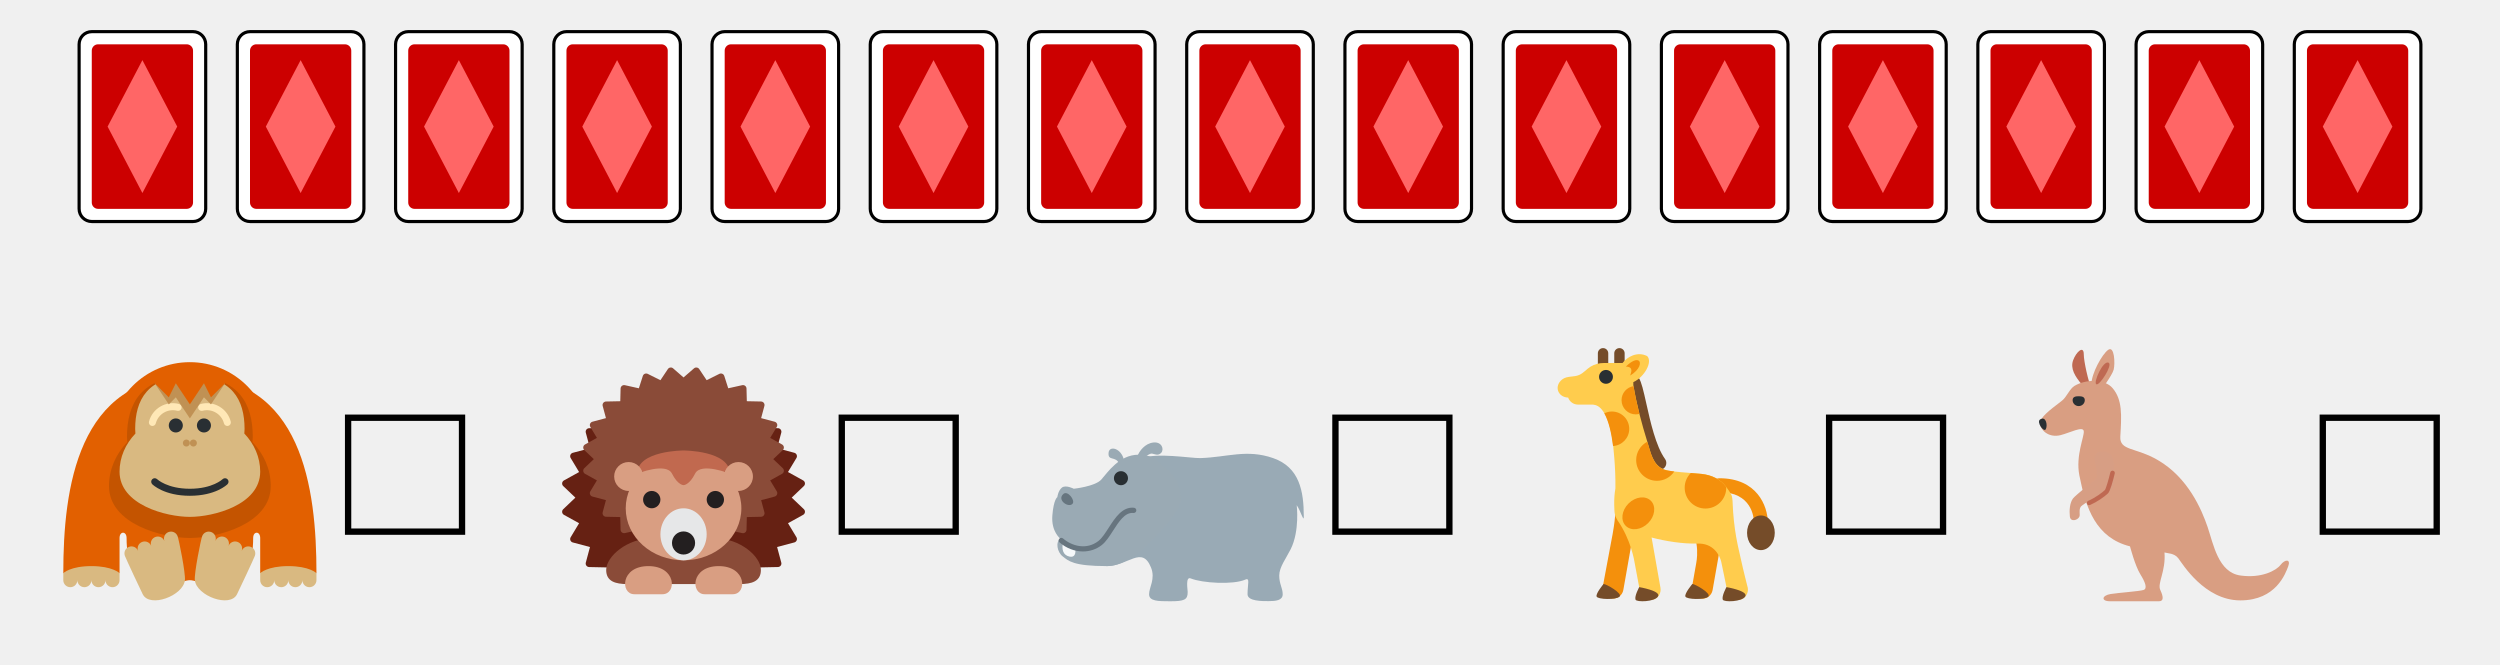
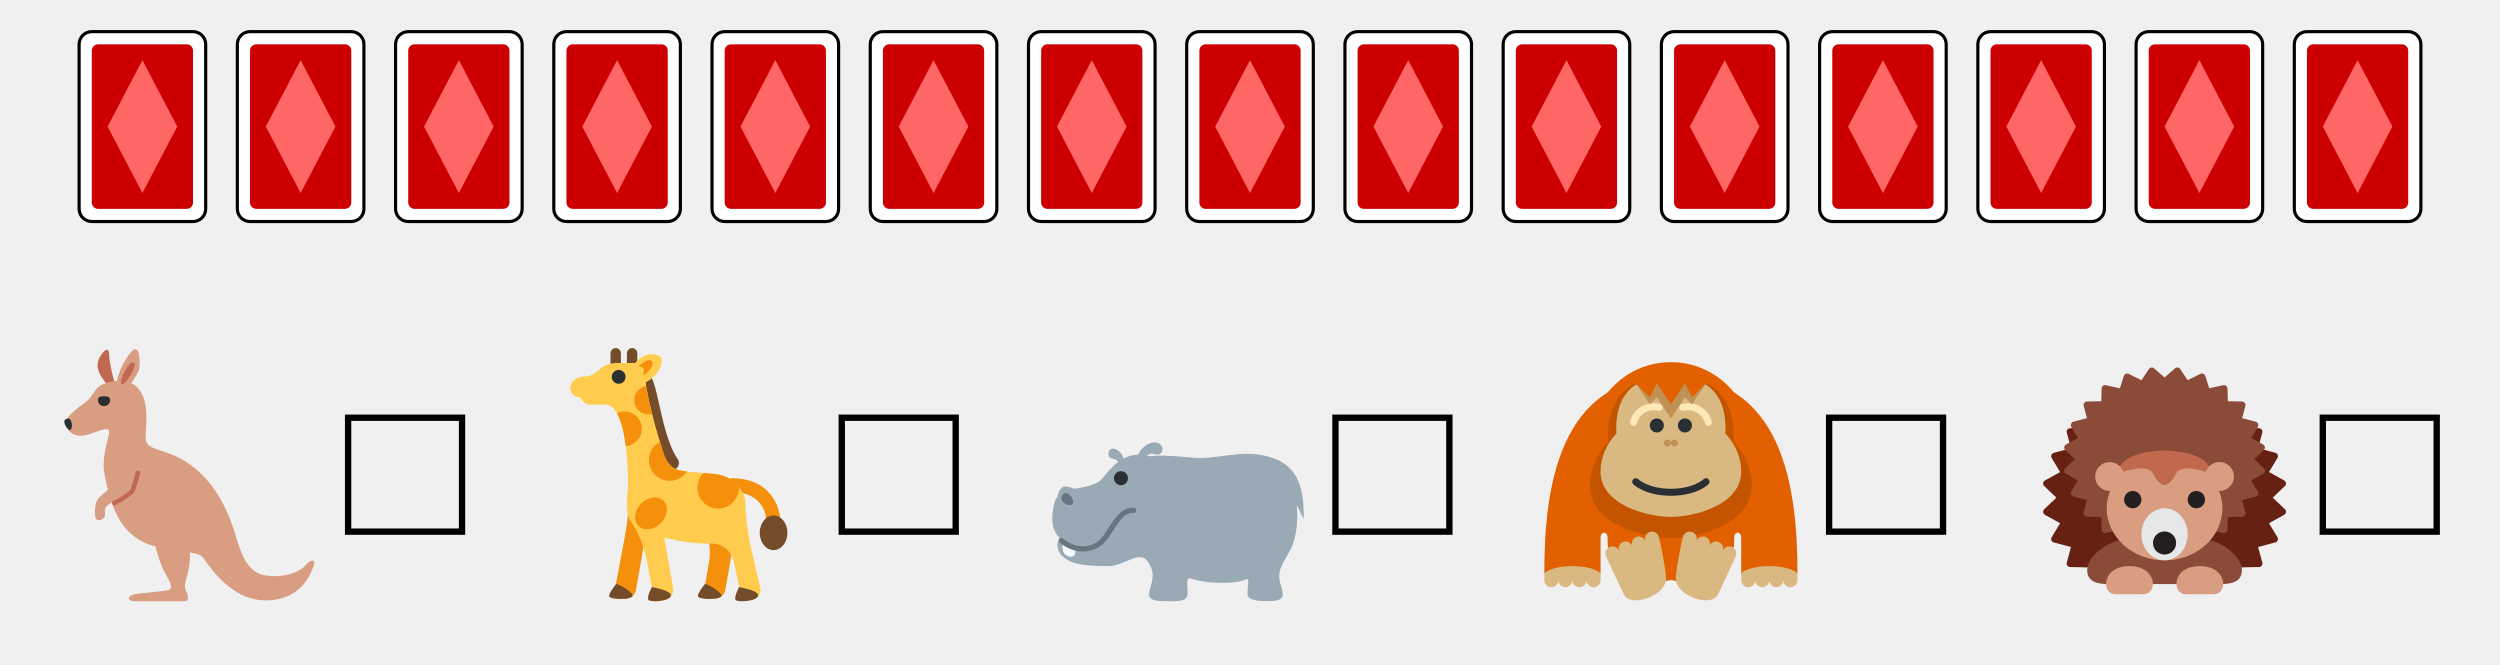
<svg xmlns="http://www.w3.org/2000/svg" width="790.0" height="210.0" viewBox="0 0 790.0 210.0">
  <defs>
</defs>
  <g>
    <g transform="translate(25.0, 10)">
      <rect x="0" y="0" width="40" height="60" rx="4" ry="4" fill="white" stroke="black" stroke-width="1" />
      <rect x="4" y="4" width="32" height="52" rx="2" ry="2" fill="#cc0000" stroke="none" />
      <path d="M20.0,9 L31,30.0 L20.0,51 L9,30.0 Z" fill="#ff6666" />
    </g>
    <g transform="translate(75.0, 10)">
      <rect x="0" y="0" width="40" height="60" rx="4" ry="4" fill="white" stroke="black" stroke-width="1" />
      <rect x="4" y="4" width="32" height="52" rx="2" ry="2" fill="#cc0000" stroke="none" />
      <path d="M20.0,9 L31,30.0 L20.0,51 L9,30.0 Z" fill="#ff6666" />
    </g>
    <g transform="translate(125.0, 10)">
      <rect x="0" y="0" width="40" height="60" rx="4" ry="4" fill="white" stroke="black" stroke-width="1" />
      <rect x="4" y="4" width="32" height="52" rx="2" ry="2" fill="#cc0000" stroke="none" />
      <path d="M20.0,9 L31,30.0 L20.0,51 L9,30.0 Z" fill="#ff6666" />
    </g>
    <g transform="translate(175.0, 10)">
      <rect x="0" y="0" width="40" height="60" rx="4" ry="4" fill="white" stroke="black" stroke-width="1" />
      <rect x="4" y="4" width="32" height="52" rx="2" ry="2" fill="#cc0000" stroke="none" />
      <path d="M20.0,9 L31,30.0 L20.0,51 L9,30.0 Z" fill="#ff6666" />
    </g>
    <g transform="translate(225.0, 10)">
      <rect x="0" y="0" width="40" height="60" rx="4" ry="4" fill="white" stroke="black" stroke-width="1" />
      <rect x="4" y="4" width="32" height="52" rx="2" ry="2" fill="#cc0000" stroke="none" />
      <path d="M20.0,9 L31,30.0 L20.0,51 L9,30.0 Z" fill="#ff6666" />
    </g>
    <g transform="translate(275.0, 10)">
      <rect x="0" y="0" width="40" height="60" rx="4" ry="4" fill="white" stroke="black" stroke-width="1" />
      <rect x="4" y="4" width="32" height="52" rx="2" ry="2" fill="#cc0000" stroke="none" />
      <path d="M20.0,9 L31,30.0 L20.0,51 L9,30.0 Z" fill="#ff6666" />
    </g>
    <g transform="translate(325.0, 10)">
      <rect x="0" y="0" width="40" height="60" rx="4" ry="4" fill="white" stroke="black" stroke-width="1" />
      <rect x="4" y="4" width="32" height="52" rx="2" ry="2" fill="#cc0000" stroke="none" />
      <path d="M20.0,9 L31,30.0 L20.0,51 L9,30.0 Z" fill="#ff6666" />
    </g>
    <g transform="translate(375.0, 10)">
      <rect x="0" y="0" width="40" height="60" rx="4" ry="4" fill="white" stroke="black" stroke-width="1" />
      <rect x="4" y="4" width="32" height="52" rx="2" ry="2" fill="#cc0000" stroke="none" />
      <path d="M20.0,9 L31,30.0 L20.0,51 L9,30.0 Z" fill="#ff6666" />
    </g>
    <g transform="translate(425.0, 10)">
      <rect x="0" y="0" width="40" height="60" rx="4" ry="4" fill="white" stroke="black" stroke-width="1" />
      <rect x="4" y="4" width="32" height="52" rx="2" ry="2" fill="#cc0000" stroke="none" />
      <path d="M20.0,9 L31,30.0 L20.0,51 L9,30.0 Z" fill="#ff6666" />
    </g>
    <g transform="translate(475.0, 10)">
      <rect x="0" y="0" width="40" height="60" rx="4" ry="4" fill="white" stroke="black" stroke-width="1" />
      <rect x="4" y="4" width="32" height="52" rx="2" ry="2" fill="#cc0000" stroke="none" />
      <path d="M20.0,9 L31,30.0 L20.0,51 L9,30.0 Z" fill="#ff6666" />
    </g>
    <g transform="translate(525.0, 10)">
      <rect x="0" y="0" width="40" height="60" rx="4" ry="4" fill="white" stroke="black" stroke-width="1" />
      <rect x="4" y="4" width="32" height="52" rx="2" ry="2" fill="#cc0000" stroke="none" />
      <path d="M20.0,9 L31,30.0 L20.0,51 L9,30.0 Z" fill="#ff6666" />
    </g>
    <g transform="translate(575.0, 10)">
      <rect x="0" y="0" width="40" height="60" rx="4" ry="4" fill="white" stroke="black" stroke-width="1" />
      <rect x="4" y="4" width="32" height="52" rx="2" ry="2" fill="#cc0000" stroke="none" />
      <path d="M20.0,9 L31,30.0 L20.0,51 L9,30.0 Z" fill="#ff6666" />
    </g>
    <g transform="translate(625.0, 10)">
      <rect x="0" y="0" width="40" height="60" rx="4" ry="4" fill="white" stroke="black" stroke-width="1" />
      <rect x="4" y="4" width="32" height="52" rx="2" ry="2" fill="#cc0000" stroke="none" />
      <path d="M20.0,9 L31,30.0 L20.0,51 L9,30.0 Z" fill="#ff6666" />
    </g>
    <g transform="translate(675.0, 10)">
      <rect x="0" y="0" width="40" height="60" rx="4" ry="4" fill="white" stroke="black" stroke-width="1" />
      <rect x="4" y="4" width="32" height="52" rx="2" ry="2" fill="#cc0000" stroke="none" />
      <path d="M20.0,9 L31,30.0 L20.0,51 L9,30.0 Z" fill="#ff6666" />
    </g>
    <g transform="translate(725.0, 10)">
      <rect x="0" y="0" width="40" height="60" rx="4" ry="4" fill="white" stroke="black" stroke-width="1" />
      <rect x="4" y="4" width="32" height="52" rx="2" ry="2" fill="#cc0000" stroke="none" />
      <path d="M20.0,9 L31,30.0 L20.0,51 L9,30.0 Z" fill="#ff6666" />
    </g>
    <g transform="translate(10.0, 100)">
      <g>
        <svg x="10.0" y="10.0" width="80" height="80" viewBox="0 0 36 36">
-           <path fill="#E26000" d="M36 32c0-12-2-28-18-28S0 20 0 32h8v-5c0-1 1-1 1 0 0 7 4 6 4 6l2 2 1-1c0-.552 1.448-1 2-1s2 .448 2 1l1 1 2-2s4 1 4-6c0-1 1-1 1 0v5h8z" />
-           <circle fill="#E26000" cx="18" cy="13.5" r="11.5" />
-           <path fill="#D9B981" d="M32 31c-3 0-4 1-4 1v1c0 .552.448 1 1 1s1-.448 1-1c0 .552.448 1 1 1s1-.448 1-1c0 .552.448 1 1 1s1-.448 1-1c0 .552.448 1 1 1s1-.448 1-1v-1s-1-1-4-1zM4 31c-3 0-4 1-4 1v1c0 .552.448 1 1 1s1-.448 1-1c0 .552.448 1 1 1s1-.448 1-1c0 .552.448 1 1 1s1-.448 1-1c0 .552.448 1 1 1s1-.448 1-1v-1s-1-1-4-1z" />
-           <path fill="#C45400" d="M6.5 19.607C6.5 25.051 14.167 27 18 27s11.5-1.949 11.5-7.393c0-2.366-.974-4.536-2.595-6.235.023-.244.04-.491.04-.747C26.944 7.862 24.9 4 18 4s-8.944 3.862-8.944 8.625c0 .256.017.503.04.747C7.474 15.071 6.5 17.241 6.5 19.607z" />
-           <path fill="#D9B981" d="M8 17.571C8 22.305 14.667 24 18 24s10-1.695 10-6.429c0-2.057-.847-3.944-2.257-5.422.02-.212.035-.427.035-.65C25.778 7.358 24 4 18 4s-7.778 3.358-7.778 7.5c0 .223.015.438.035.65C8.847 13.627 8 15.514 8 17.571z" />
-           <circle fill="#292F33" cx="16" cy="11" r="1" />
-           <circle fill="#292F33" cx="20" cy="11" r="1" />
-           <path fill="#FFE8B6" d="M12.67 11.073c-.042 0-.084-.005-.127-.016-.267-.07-.427-.343-.357-.61.488-1.867 2.405-2.988 4.271-2.503.267.07.427.343.357.61-.07.267-.343.424-.61.357-1.332-.347-2.702.455-3.05 1.788-.059.225-.262.374-.484.374zm10.66 0c-.223 0-.425-.149-.483-.374-.169-.646-.579-1.188-1.155-1.525-.576-.339-1.249-.432-1.896-.262-.269.069-.54-.091-.609-.357-.07-.268.09-.541.357-.61.901-.236 1.846-.106 2.653.367.807.473 1.381 1.231 1.616 2.136.07.267-.09.54-.357.61-.042.009-.085.015-.126.015z" />
-           <path fill="#C09154" d="M13 5l2 3 1-1 2 3 2-3 1 1 2-3s-2-1-5-1-5 1-5 1z" />
-           <path fill="#E26000" d="M13 5l2 2 1-2 2 3 2-3 1 2 2-2s-2-2-5-2-5 2-5 2z" />
-           <circle fill="#C09154" cx="17.5" cy="13.5" r=".5" />
-           <circle fill="#C09154" cx="18.5" cy="13.5" r=".5" />
-           <path fill="#292F33" d="M18 21c-3.665 0-5.286-1.579-5.354-1.646-.195-.195-.195-.512 0-.707.195-.194.51-.195.705-.002C13.365 18.658 14.783 20 18 20c3.218 0 4.635-1.342 4.648-1.356.197-.191.514-.189.706.006.193.195.193.509-.001.703C23.286 19.421 21.665 21 18 21z" />
-           <path fill="#D9B981" d="M17.295 33c-.235 2.224-5 4-6 2-.247-.494-2.341-4.936-2.535-5.453-.194-.517.068-1.094.586-1.287s1.094.068 1.287.586c-.194-.517.068-1.094.586-1.287.517-.194 1.094.068 1.287.586-.194-.517.068-1.094.586-1.287.517-.194 1.094.068 1.287.586-.194-.517.068-1.094.586-1.287s1.094.068 1.287.586c.193.514 1.148 5.263 1.043 6.257zm1.41 0c.235 2.224 5 4 6 2 .247-.494 2.341-4.936 2.535-5.453.194-.517-.068-1.094-.586-1.287s-1.094.068-1.287.586c.194-.517-.068-1.094-.586-1.287-.517-.194-1.094.068-1.287.586.194-.517-.068-1.094-.586-1.287-.517-.194-1.094.068-1.287.586.194-.517-.068-1.094-.586-1.287s-1.094.068-1.287.586c-.193.514-1.148 5.263-1.043 6.257z" />
+           <path fill="#BF6952" d="M6.513.886c0 .984.649 3.926 1.153 5.047s-.505.35-1.442-.771-1.657-2.244-1.225-3.435S6.513-.446 6.513.886z" />
+           <path fill="#D99E82" d="M.314 10.699c-.004.961 1.22 2.097 2.883 1.682 1.333-.332 3.234-1.359 3.316-.561.082.798-1.179 3.471-.629 6.276.93 4.74 2.379 8.873 7.201 10.095 0 0 .723 2.775 1.479 3.986.694 1.111 1.029 2.022.45 2.215-.579.193-3.472.386-4.694.579C9.099 35.164 8.906 36 10.256 36H17.2c.707 0 .643-.643.193-1.607s.805-2.643.598-5.332c.414.14 1.395.067 1.974.838.579.772 3.729 5.976 8.809 5.976s6.43-3.826 6.815-4.855c.386-1.029-.45-1.029-1.093-.193s-2.761 1.931-5.722 1.508c-3.151-.45-3.822-4.465-4.658-6.909-.836-2.443-2.74-6.968-7.044-9.487-3.177-1.859-5.483-1.31-5.363-3.356.178-3.033.325-5.21-1.099-6.892-1.15-1.357-3.851-1.264-5.418-.319-.697.42-1.117 1.595-1.778 2.103C1.428 8.998.317 9.848.314 10.699z" />
+           <path fill="#D79E84" d="M6.042 22.625c-.259.531-.006 1.019-.158 1.355-.225.497-1.254.804-1.35-.032-.097-.836-.021-1.948.45-2.572.322-.427 3.279-2.797 3.408-2.893.129-.096-.354-2.893-.354-2.893s.096-1.125 1.447-.868c1.35.257 1.318 1.415 1.318 2.636s.225 2.443-.386 2.733-4.117 2.003-4.375 2.534z" />
+           <path fill="#292F33" d="M6.657 7.405c0 .465-.387.841-.865.841s-.865-.377-.865-.841.387-.561.865-.561.865.096.865.561z" />
+           <path fill="#D99E82" d="M9.973.255c.912-.665 1.009 1.963.793 2.804S8.891 6.073 8.891 6.073s-1.297.631-1.297-.911S9.108.886 9.973.255z" />
+           <path fill="#BF6952" d="M10.062 2.09c.58.346-1.307 3.303-1.766 3.055-.459-.247.988-3.519 1.766-3.055z" />
+           <path fill="#292F33" d="M.314 10.139c.869-.528 1.081.911.793 1.402-.289.49-1.37-1.052-.793-1.402z" />
+           <path fill="#BF6952" d="M7.274 22.34c-.125 0-.244-.073-.297-.195-.071-.164.004-.354.168-.426 1.066-.464 1.99-1.182 2.367-1.533.15-.182.523-1.447.777-2.511.042-.174.219-.278.39-.24.174.042.281.216.24.39-.223.931-.645 2.536-.966 2.835-.546.508-1.546 1.216-2.55 1.652-.042.019-.086.028-.129.028z" />
        </svg>
        <rect x="100.0" y="32.0" width="36.0" height="36.0" fill="none" stroke="black" stroke-width="2" />
      </g>
    </g>
    <g transform="translate(166.0, 100)">
      <g>
        <svg x="10.0" y="10.0" width="80" height="80" viewBox="0 0 36 36">
-           <path fill="#6D6E71" d="M28.688 20.312C28.688 26.217 23.904 31 18 31c-5.903 0-10.688-4.783-10.688-10.688 0-5.903 4.786-10.689 10.688-10.689 5.904.001 10.688 4.786 10.688 10.689z" />
-           <path fill="#662113" d="M26 33.5H10c-1.665 0-2.479-1.339-2.763-2.31l-2.664-.056c-.153-.003-.297-.077-.389-.2-.092-.122-.123-.281-.083-.43l.594-2.216-2.446-.651c-.152-.041-.276-.15-.335-.296s-.046-.311.035-.445l1.199-1.993-2.156-1.192c-.139-.077-.233-.216-.254-.374-.02-.157.036-.315.151-.426l1.729-1.647-1.729-1.646c-.115-.11-.171-.268-.151-.426.021-.158.115-.297.254-.374l2.156-1.194-1.2-1.994c-.081-.135-.094-.3-.035-.445.059-.146.183-.255.335-.296l2.446-.65-.594-2.218c-.04-.148-.009-.307.083-.43s.236-.196.39-.2l2.575-.053.058-2.302c.004-.149.074-.289.192-.381.118-.092.271-.127.416-.094l2.521.561.717-2.234c.045-.139.148-.251.282-.308.136-.056.288-.051.417.014l2.284 1.139 1.341-2.009c.08-.119.208-.199.35-.218.145-.019.287.024.394.119L18 7.258l1.88-1.636c.109-.094.251-.137.395-.118.143.019.269.099.35.218l1.34 2.009 2.286-1.139c.13-.065.283-.069.417-.014.135.057.237.169.282.308l.716 2.234 2.521-.561c.146-.032.298.002.416.094s.188.232.192.381l.058 2.302 2.574.053c.153.003.297.077.389.2.093.123.123.282.083.43l-.595 2.217 2.449.65c.152.04.276.15.336.296.059.146.046.311-.035.445l-1.201 1.994 2.155 1.194c.14.077.233.216.254.374s-.036.316-.151.426l-1.729 1.646 1.729 1.647c.115.11.172.269.151.426-.021.158-.114.297-.254.374L32.854 24.9l1.2 1.993c.081.135.094.3.035.445-.06.146-.184.255-.335.296l-2.45.651.595 2.216c.04.148.01.307-.082.43-.093.123-.236.197-.39.2l-2.663.056c-.285.974-1.099 2.313-2.764 2.313z" />
-           <path fill="#8A4B38" d="M16.188 28.824c-.022 0-.044-.001-.066-.004-.143-.019-.27-.099-.35-.219l-1.058-1.585-1.805.899c-.131.064-.283.07-.418.014-.134-.057-.237-.169-.282-.309l-.564-1.757-1.99.442c-.148.031-.299-.003-.417-.095s-.188-.231-.192-.381l-.045-1.804-2.029-.043c-.153-.003-.297-.077-.389-.2-.092-.122-.123-.281-.083-.43l.464-1.732-1.92-.51c-.152-.041-.276-.15-.335-.296s-.046-.311.035-.445l.937-1.557-1.688-.934c-.14-.077-.234-.216-.254-.374-.02-.158.036-.316.151-.426l1.352-1.289-1.352-1.287c-.115-.11-.171-.268-.151-.426.021-.158.115-.297.254-.374l1.689-.935-.937-1.558c-.081-.135-.094-.3-.035-.445.059-.146.183-.255.335-.296l1.922-.511-.466-1.732c-.04-.148-.009-.307.083-.43s.236-.196.39-.2l2.029-.042.045-1.805c.004-.149.074-.289.192-.381.117-.092.27-.127.416-.094l1.99.442.564-1.756c.045-.139.148-.251.282-.308.136-.055.287-.051.418.014l1.805.899 1.058-1.584c.08-.119.207-.199.35-.218.144-.021.287.024.395.119L18 4.172l1.484-1.291c.109-.095.253-.138.395-.119.143.019.269.099.35.218l1.057 1.583 1.807-.9c.13-.064.283-.069.417-.013.135.057.237.169.282.308l.562 1.756 1.991-.442c.146-.033.3.002.416.094.118.092.188.232.192.382l.045 1.804 2.028.042c.153.003.297.077.389.2.093.123.123.282.083.43l-.465 1.734 1.924.511c.152.041.276.15.336.296.059.146.046.311-.035.445l-.938 1.558 1.689.935c.14.077.233.216.254.374.021.158-.036.316-.151.426l-1.353 1.287 1.353 1.289c.115.11.172.268.151.426-.021.158-.115.296-.254.374l-1.688.934.938 1.557c.081.135.094.3.035.445-.06.145-.184.255-.335.296l-1.925.512.465 1.732c.04.148.01.307-.082.43-.093.123-.236.197-.39.2l-2.028.043-.045 1.804c-.004.149-.074.289-.192.381-.117.092-.271.126-.416.095l-1.991-.442-.562 1.757c-.045.139-.147.252-.282.309-.134.058-.284.053-.417-.014l-1.806-.899-1.058 1.585c-.08.12-.207.199-.35.219-.142.018-.286-.024-.395-.119L18 27.407l-1.483 1.294c-.092.08-.209.123-.329.123z" />
-           <path fill="#8A4B38" d="M13.5 27.052h9c3.521 0 6.5 2.575 6.5 4.5 0 1.65-1.35 2-3 2H10c-1.65 0-3-.35-3-2 0-1.925 2.99-4.5 6.5-4.5z" />
-           <path fill="#D99E82" d="M26.222 22.779c0 4.088-3.68 7.398-8.222 7.398s-8.222-3.31-8.222-7.398c0-4.087 3.68-7.4 8.222-7.4s8.222 3.313 8.222 7.4z" />
-           <path fill="#E6E7E8" d="M21.289 26.479c0 2.043-1.473 3.699-3.289 3.699s-3.289-1.656-3.289-3.699S16.183 22.78 18 22.78s3.289 1.655 3.289 3.699z" />
-           <path fill="#231F20" d="M19.645 27.711c0 .908-.736 1.645-1.645 1.645s-1.645-.736-1.645-1.645c0-.908.736-1.642 1.645-1.642s1.645.734 1.645 1.642zm-4.934-6.166c0 .682-.552 1.234-1.233 1.234s-1.233-.553-1.233-1.234c0-.68.552-1.232 1.233-1.232.681-.001 1.233.552 1.233 1.232zm9.044 0c0 .682-.552 1.234-1.232 1.234-.682 0-1.233-.553-1.233-1.234 0-.68.552-1.232 1.233-1.232.68-.001 1.232.552 1.232 1.232z" />
-           <path fill="#C1694F" d="M11.422 17.846s4.111-1.644 4.933 0C17.178 19.49 18 19.49 18 19.49v-4.934c0 .001-6.578.001-6.578 3.29zm13.155 0s-4.11-1.644-4.933 0C18.822 19.49 18 19.49 18 19.49v-4.934c0 .001 6.577.001 6.577 3.29z" />
-           <path fill="#D99E82" d="M12.245 18.256c0 1.136-.92 2.056-2.055 2.056-1.136 0-2.056-.92-2.056-2.056 0-1.135.92-2.055 2.056-2.055 1.135 0 2.055.92 2.055 2.055zm15.621 0c0 1.136-.92 2.056-2.056 2.056-1.135 0-2.056-.92-2.056-2.056 0-1.135.921-2.055 2.056-2.055 1.136 0 2.056.92 2.056 2.055zM11 35c-2 0-2-4 2-4s4.062 4 2 4h-4zm10 0c-2 0-2-4 2-4s4.062 4 2 4h-4z" />
+           <path d="M22.217 35.615h-.002c-.804-.142-1.34-.908-1.198-1.712l.59-3.344s.68-3.165-1.076-5.449c1.259-1.171 5.024.085 5.024.085l-1.626 9.221c-.142.804-.908 1.34-1.712 1.199zm-12.692-.021h-.002c-.804-.142-1.34-.908-1.198-1.712l1.312-7.025s.503-2.419.503-4.439c1.142-.439 2.723 2.757 2.723 2.757l-1.626 9.221c-.143.803-.909 1.339-1.712 1.198zm21.277-9.823c-.537 0-.977-.431-.985-.969-.012-.723-.304-4.326-4.925-4.326-.545 0-.985-.441-.985-.985s.441-.985.985-.985c5.363 0 6.858 3.938 6.896 6.264.009.545-.425.993-.969 1.002l-.017-.001z" fill="#F4900C" />
+           <g fill="#754C29">
+             <path d="M15.226 17.252l-3.46-11.98 1.687-1.02c.369.61.628 1.722 1.054 3.633.569 2.558 1.349 6.06 2.657 7.876.318.442.218 1.058-.224 1.376-.175.126-1.714.115-1.714.115zM7.615 2.71V.739c0-.408.331-.739.739-.739s.739.331.739.739V2.71H7.615zm2.332 0V.739c0-.408.331-.739.739-.739s.739.331.739.739V2.71H9.947z" />
+             <ellipse cx="30.802" cy="26.263" rx="1.971" ry="2.464" />
+           </g>
+           <path fill="#FFCC4D" d="M28.935 34.094s-.647-2.515-.998-4.154c-.332-1.549-1.025-3.981-1.171-8.225-.01-.145-.039-.512-.138-.779-.122-.33-.567-.933-.766-1.203-.777-1.052-2.012-1.691-3.526-1.847-1.283-.132-2.573-.185-3.854-.339-.59-.071-1.1-.156-1.422-.272-1.636-.589-1.962-2.502-2.414-3.965-.8-2.59-1.508-5.225-1.961-7.9l-.036.009.036-.009-.027-.165V4.84c1.567-.714 2.79-2.888 1.971-3.706-1.416-.708-2.827.11-3.513.992-.02-.001-.039-.006-.059-.006H8.459c-.655 0-1.304.16-1.872.51-.584.359-.986.907-1.633 1.19-.786.344-1.721.093-2.417.64-1.189.933-.625 2.525.854 2.578.201.577.745.993 1.39.993h2.106c.055.011.108.021.173.029.604.071 1.088.525 1.477 1.215 1.047 1.856 1.244 4.244 1.415 6.324.119 1.448.177 2.906.158 4.36-.293 1.566-.12 3.377-.12 3.377.044.419.186.777.394 1.095l-.01.011c1.99 2.81 2.449 5.97 2.449 5.97l.784 4.193c.142.804.908 1.341 1.713 1.199.804-.142 1.341-.908 1.199-1.712l-1.262-7.159c1.977.534 4.609.932 6.449.852 0 .006-.003.014-.002.02 2.371-.146 3.26 1.73 3.454 2.576.194.846.868 4.228.868 4.228.142.804.909 1.341 1.712 1.199.802-.143 1.339-.91 1.197-1.714z" />
+           <path fill="#F4900C" d="M11.975 22.1c-.985.985-1.16 2.408-.391 3.178.77.77 2.193.595 3.178-.391s1.16-2.408.391-3.178c-.77-.77-2.193-.595-3.178.391zm1.088-6.185c0 1.633 1.324 2.956 2.956 2.956 1.029 0 1.933-.526 2.462-1.323-.59-.071-1.1-.156-1.422-.272-1.564-.563-1.872-2.237-2.253-3.441-.057-.179-.108-.349-.162-.523-.935.496-1.581 1.469-1.581 2.603zm-.986-4.434c0-1.361-1.103-2.464-2.464-2.464-.388 0-.75.098-1.077.257.635 1.126 1.015 2.885 1.242 4.653 1.282-.086 2.299-1.142 2.299-2.446zm-1.093-4.079c0 1.118.906 2.023 2.023 2.023.182 0 .355-.032.523-.077-.449-1.787-.709-3.122-.847-3.937-.961.156-1.699.985-1.699 1.991zm8.977 12.456c0 1.633 1.324 2.956 2.956 2.956 1.633 0 2.956-1.324 2.956-2.956 0-.043-.011-.082-.013-.124-.777-1.052-2.012-1.691-3.526-1.847-.457-.047-.972-.088-1.499-.128-.538.536-.874 1.277-.874 2.099zM11.598 2.613c.505-.483 1.317-1.089 1.778-.856.461.233.258 1.273-1.166 2.151.113-.439.551-1.215-.612-1.295z" />
+           <circle fill="#292F33" cx="8.772" cy="4.09" r=".985" />
+           <path d="M21.047 33.545s-1.142 1.351-.985 1.781 2.741.491 3.249.022-1.951-1.842-2.264-1.803zm-12.623 0s-1.142 1.351-.985 1.781c.156.43 2.741.491 3.249.022s-1.951-1.842-2.264-1.803zm4.547 2.22c.136.391 2.766.329 3.205-.461.439-.79-2.678-1.317-2.678-1.317s-.703 1.273-.527 1.778zm12.404 0c.136.391 2.766.329 3.205-.461.439-.79-2.678-1.317-2.678-1.317s-.703 1.273-.527 1.778z" fill="#754C29" />
        </svg>
        <rect x="100.0" y="32.0" width="36.0" height="36.0" fill="none" stroke="black" stroke-width="2" />
      </g>
    </g>
    <g transform="translate(322.0, 100)">
      <g>
        <svg x="10.0" y="10.0" width="80" height="80" viewBox="0 0 36 36">
          <path fill="#99AAB5" d="M13 15.689c1.945-.886 7.032-.006 8.304-.048 3.861-.127 6.58-1.305 10.332 0C35.388 16.946 36 20.327 36 24c0 .816-.465-.9-1.008-1.662 0 0 .451 3.643-.854 6.253-.664 1.328-1.631 2.557-1.631 3.753-.001 1.197.493 1.78.493 2.656 0 .892-1 .98-2 .98-.926 0-3 .02-3-.98 0-1.423.385-2.394-.312-2.083-1.729.771-6.146.5-7.771-.167-.766-.314-.43 1.598-.428 1.932C19.499 35.795 19 36 17 36c-1.741 0-3-.012-3-1s.919-2.179.281-3.781C13 28 11 31 7.999 31 5.031 31 13 15.689 13 15.689z" />
          <path fill="#9AAAB4" d="M3.29 20s3.045-.326 3.915-1.305c.87-.979 2.556-3.535 5.275-3.535s3.045 1.577 4.024 2.066c.978.49 2.91 3.653 1.496 5.774s-6 8-10 8c-4.84 0-5.485-.764-6.281-1.375-.792-.607-1.051-2.042-.344-2.531 0 0-1.312-1-1.131-3.287.185-2.331.707-2.61.707-2.61s.109-.924.653-1.359C2.148 19.402 3.29 20 3.29 20z" />
          <path fill="#F5F8FA" d="M2.691 29.65c.629.132.992-.253.777-1.4-.657.047-1.663-.816-1.663-.816-.327 1.268.012 2.032.886 2.216z" />
          <path fill="#67757F" d="M4.601 28.918c-1.148 0-2.333-.432-3.327-1.279-.157-.135-.176-.371-.042-.528.135-.157.372-.177.529-.042 1.306 1.115 3.371 1.657 5.039.354.497-.388.958-1.104 1.446-1.861.912-1.416 1.945-3.033 3.602-2.862.207.02.357.203.337.409-.02.205-.205.353-.409.337-1.212-.127-2.066 1.226-2.9 2.522-.523.812-1.017 1.58-1.614 2.047-.774.604-1.705.903-2.661.903z" />
          <path fill="#66757F" d="M1.813 20.74c.611-.543 1.694.891 1.318 1.374-.535.687-2.308-.494-1.318-1.374z" />
          <circle fill="#292F33" cx="10" cy="18.5" r="1" />
          <path fill="#9AAAB4" d="M8.238 14.889c.095-1.09 1.794-.653 2.175.979s-.42 1.168-.653.598c-.489-1.197-1.631-.327-1.522-1.577zm4.062.598c.258-.84 1.142-1.958 2.338-2.066 1.196-.109 1.523.979 1.088 1.468-.435.489-.979.163-1.305.109s-1.088.489-1.414.979c-.326.489-.924.217-.707-.49z" />
        </svg>
        <rect x="100.0" y="32.0" width="36.0" height="36.0" fill="none" stroke="black" stroke-width="2" />
      </g>
    </g>
    <g transform="translate(478.0, 100)">
      <g>
        <svg x="10.0" y="10.0" width="80" height="80" viewBox="0 0 36 36">
-           <path d="M22.217 35.615h-.002c-.804-.142-1.34-.908-1.198-1.712l.59-3.344s.68-3.165-1.076-5.449c1.259-1.171 5.024.085 5.024.085l-1.626 9.221c-.142.804-.908 1.34-1.712 1.199zm-12.692-.021h-.002c-.804-.142-1.34-.908-1.198-1.712l1.312-7.025s.503-2.419.503-4.439c1.142-.439 2.723 2.757 2.723 2.757l-1.626 9.221c-.143.803-.909 1.339-1.712 1.198zm21.277-9.823c-.537 0-.977-.431-.985-.969-.012-.723-.304-4.326-4.925-4.326-.545 0-.985-.441-.985-.985s.441-.985.985-.985c5.363 0 6.858 3.938 6.896 6.264.009.545-.425.993-.969 1.002l-.017-.001z" fill="#F4900C" />
-           <g fill="#754C29">
-             <path d="M15.226 17.252l-3.46-11.98 1.687-1.02c.369.61.628 1.722 1.054 3.633.569 2.558 1.349 6.06 2.657 7.876.318.442.218 1.058-.224 1.376-.175.126-1.714.115-1.714.115zM7.615 2.71V.739c0-.408.331-.739.739-.739s.739.331.739.739V2.71H7.615zm2.332 0V.739c0-.408.331-.739.739-.739s.739.331.739.739V2.71H9.947z" />
-             <ellipse cx="30.802" cy="26.263" rx="1.971" ry="2.464" />
-           </g>
-           <path fill="#FFCC4D" d="M28.935 34.094s-.647-2.515-.998-4.154c-.332-1.549-1.025-3.981-1.171-8.225-.01-.145-.039-.512-.138-.779-.122-.33-.567-.933-.766-1.203-.777-1.052-2.012-1.691-3.526-1.847-1.283-.132-2.573-.185-3.854-.339-.59-.071-1.1-.156-1.422-.272-1.636-.589-1.962-2.502-2.414-3.965-.8-2.59-1.508-5.225-1.961-7.9l-.036.009.036-.009-.027-.165V4.84c1.567-.714 2.79-2.888 1.971-3.706-1.416-.708-2.827.11-3.513.992-.02-.001-.039-.006-.059-.006H8.459c-.655 0-1.304.16-1.872.51-.584.359-.986.907-1.633 1.19-.786.344-1.721.093-2.417.64-1.189.933-.625 2.525.854 2.578.201.577.745.993 1.39.993h2.106c.055.011.108.021.173.029.604.071 1.088.525 1.477 1.215 1.047 1.856 1.244 4.244 1.415 6.324.119 1.448.177 2.906.158 4.36-.293 1.566-.12 3.377-.12 3.377.044.419.186.777.394 1.095l-.01.011c1.99 2.81 2.449 5.97 2.449 5.97l.784 4.193c.142.804.908 1.341 1.713 1.199.804-.142 1.341-.908 1.199-1.712l-1.262-7.159c1.977.534 4.609.932 6.449.852 0 .006-.003.014-.002.02 2.371-.146 3.26 1.73 3.454 2.576.194.846.868 4.228.868 4.228.142.804.909 1.341 1.712 1.199.802-.143 1.339-.91 1.197-1.714z" />
-           <path fill="#F4900C" d="M11.975 22.1c-.985.985-1.16 2.408-.391 3.178.77.77 2.193.595 3.178-.391s1.16-2.408.391-3.178c-.77-.77-2.193-.595-3.178.391zm1.088-6.185c0 1.633 1.324 2.956 2.956 2.956 1.029 0 1.933-.526 2.462-1.323-.59-.071-1.1-.156-1.422-.272-1.564-.563-1.872-2.237-2.253-3.441-.057-.179-.108-.349-.162-.523-.935.496-1.581 1.469-1.581 2.603zm-.986-4.434c0-1.361-1.103-2.464-2.464-2.464-.388 0-.75.098-1.077.257.635 1.126 1.015 2.885 1.242 4.653 1.282-.086 2.299-1.142 2.299-2.446zm-1.093-4.079c0 1.118.906 2.023 2.023 2.023.182 0 .355-.032.523-.077-.449-1.787-.709-3.122-.847-3.937-.961.156-1.699.985-1.699 1.991zm8.977 12.456c0 1.633 1.324 2.956 2.956 2.956 1.633 0 2.956-1.324 2.956-2.956 0-.043-.011-.082-.013-.124-.777-1.052-2.012-1.691-3.526-1.847-.457-.047-.972-.088-1.499-.128-.538.536-.874 1.277-.874 2.099zM11.598 2.613c.505-.483 1.317-1.089 1.778-.856.461.233.258 1.273-1.166 2.151.113-.439.551-1.215-.612-1.295z" />
-           <circle fill="#292F33" cx="8.772" cy="4.09" r=".985" />
-           <path d="M21.047 33.545s-1.142 1.351-.985 1.781 2.741.491 3.249.022-1.951-1.842-2.264-1.803zm-12.623 0s-1.142 1.351-.985 1.781c.156.43 2.741.491 3.249.022s-1.951-1.842-2.264-1.803zm4.547 2.22c.136.391 2.766.329 3.205-.461.439-.79-2.678-1.317-2.678-1.317s-.703 1.273-.527 1.778zm12.404 0c.136.391 2.766.329 3.205-.461.439-.79-2.678-1.317-2.678-1.317s-.703 1.273-.527 1.778z" fill="#754C29" />
+           <path fill="#E26000" d="M36 32c0-12-2-28-18-28S0 20 0 32h8v-5c0-1 1-1 1 0 0 7 4 6 4 6l2 2 1-1c0-.552 1.448-1 2-1s2 .448 2 1l1 1 2-2s4 1 4-6c0-1 1-1 1 0v5h8z" />
+           <circle fill="#E26000" cx="18" cy="13.5" r="11.5" />
+           <path fill="#D9B981" d="M32 31c-3 0-4 1-4 1v1c0 .552.448 1 1 1s1-.448 1-1c0 .552.448 1 1 1s1-.448 1-1c0 .552.448 1 1 1s1-.448 1-1c0 .552.448 1 1 1s1-.448 1-1v-1s-1-1-4-1zM4 31c-3 0-4 1-4 1v1c0 .552.448 1 1 1s1-.448 1-1c0 .552.448 1 1 1s1-.448 1-1c0 .552.448 1 1 1s1-.448 1-1c0 .552.448 1 1 1s1-.448 1-1v-1s-1-1-4-1z" />
+           <path fill="#C45400" d="M6.5 19.607C6.5 25.051 14.167 27 18 27s11.5-1.949 11.5-7.393c0-2.366-.974-4.536-2.595-6.235.023-.244.04-.491.04-.747C26.944 7.862 24.9 4 18 4s-8.944 3.862-8.944 8.625c0 .256.017.503.04.747C7.474 15.071 6.5 17.241 6.5 19.607z" />
+           <path fill="#D9B981" d="M8 17.571C8 22.305 14.667 24 18 24s10-1.695 10-6.429c0-2.057-.847-3.944-2.257-5.422.02-.212.035-.427.035-.65C25.778 7.358 24 4 18 4s-7.778 3.358-7.778 7.5c0 .223.015.438.035.65C8.847 13.627 8 15.514 8 17.571z" />
+           <circle fill="#292F33" cx="16" cy="11" r="1" />
+           <circle fill="#292F33" cx="20" cy="11" r="1" />
+           <path fill="#FFE8B6" d="M12.67 11.073c-.042 0-.084-.005-.127-.016-.267-.07-.427-.343-.357-.61.488-1.867 2.405-2.988 4.271-2.503.267.07.427.343.357.61-.07.267-.343.424-.61.357-1.332-.347-2.702.455-3.05 1.788-.059.225-.262.374-.484.374zm10.66 0c-.223 0-.425-.149-.483-.374-.169-.646-.579-1.188-1.155-1.525-.576-.339-1.249-.432-1.896-.262-.269.069-.54-.091-.609-.357-.07-.268.09-.541.357-.61.901-.236 1.846-.106 2.653.367.807.473 1.381 1.231 1.616 2.136.07.267-.09.54-.357.61-.042.009-.085.015-.126.015z" />
+           <path fill="#C09154" d="M13 5l2 3 1-1 2 3 2-3 1 1 2-3s-2-1-5-1-5 1-5 1z" />
+           <path fill="#E26000" d="M13 5l2 2 1-2 2 3 2-3 1 2 2-2s-2-2-5-2-5 2-5 2z" />
+           <circle fill="#C09154" cx="17.5" cy="13.5" r=".5" />
+           <circle fill="#C09154" cx="18.5" cy="13.5" r=".5" />
+           <path fill="#292F33" d="M18 21c-3.665 0-5.286-1.579-5.354-1.646-.195-.195-.195-.512 0-.707.195-.194.51-.195.705-.002C13.365 18.658 14.783 20 18 20c3.218 0 4.635-1.342 4.648-1.356.197-.191.514-.189.706.006.193.195.193.509-.001.703C23.286 19.421 21.665 21 18 21z" />
+           <path fill="#D9B981" d="M17.295 33c-.235 2.224-5 4-6 2-.247-.494-2.341-4.936-2.535-5.453-.194-.517.068-1.094.586-1.287s1.094.068 1.287.586c-.194-.517.068-1.094.586-1.287.517-.194 1.094.068 1.287.586-.194-.517.068-1.094.586-1.287.517-.194 1.094.068 1.287.586-.194-.517.068-1.094.586-1.287s1.094.068 1.287.586c.193.514 1.148 5.263 1.043 6.257zm1.41 0c.235 2.224 5 4 6 2 .247-.494 2.341-4.936 2.535-5.453.194-.517-.068-1.094-.586-1.287s-1.094.068-1.287.586c.194-.517-.068-1.094-.586-1.287-.517-.194-1.094.068-1.287.586.194-.517-.068-1.094-.586-1.287-.517-.194-1.094.068-1.287.586.194-.517-.068-1.094-.586-1.287s-1.094.068-1.287.586c-.193.514-1.148 5.263-1.043 6.257z" />
        </svg>
        <rect x="100.0" y="32.0" width="36.0" height="36.0" fill="none" stroke="black" stroke-width="2" />
      </g>
    </g>
    <g transform="translate(634.0, 100)">
      <g>
        <svg x="10.0" y="10.0" width="80" height="80" viewBox="0 0 36 36">
-           <path fill="#BF6952" d="M6.513.886c0 .984.649 3.926 1.153 5.047s-.505.35-1.442-.771-1.657-2.244-1.225-3.435S6.513-.446 6.513.886z" />
-           <path fill="#D99E82" d="M.314 10.699c-.004.961 1.22 2.097 2.883 1.682 1.333-.332 3.234-1.359 3.316-.561.082.798-1.179 3.471-.629 6.276.93 4.74 2.379 8.873 7.201 10.095 0 0 .723 2.775 1.479 3.986.694 1.111 1.029 2.022.45 2.215-.579.193-3.472.386-4.694.579C9.099 35.164 8.906 36 10.256 36H17.2c.707 0 .643-.643.193-1.607s.805-2.643.598-5.332c.414.14 1.395.067 1.974.838.579.772 3.729 5.976 8.809 5.976s6.43-3.826 6.815-4.855c.386-1.029-.45-1.029-1.093-.193s-2.761 1.931-5.722 1.508c-3.151-.45-3.822-4.465-4.658-6.909-.836-2.443-2.74-6.968-7.044-9.487-3.177-1.859-5.483-1.31-5.363-3.356.178-3.033.325-5.21-1.099-6.892-1.15-1.357-3.851-1.264-5.418-.319-.697.42-1.117 1.595-1.778 2.103C1.428 8.998.317 9.848.314 10.699z" />
-           <path fill="#D79E84" d="M6.042 22.625c-.259.531-.006 1.019-.158 1.355-.225.497-1.254.804-1.35-.032-.097-.836-.021-1.948.45-2.572.322-.427 3.279-2.797 3.408-2.893.129-.096-.354-2.893-.354-2.893s.096-1.125 1.447-.868c1.35.257 1.318 1.415 1.318 2.636s.225 2.443-.386 2.733-4.117 2.003-4.375 2.534z" />
-           <path fill="#292F33" d="M6.657 7.405c0 .465-.387.841-.865.841s-.865-.377-.865-.841.387-.561.865-.561.865.096.865.561z" />
-           <path fill="#D99E82" d="M9.973.255c.912-.665 1.009 1.963.793 2.804S8.891 6.073 8.891 6.073s-1.297.631-1.297-.911S9.108.886 9.973.255z" />
-           <path fill="#BF6952" d="M10.062 2.09c.58.346-1.307 3.303-1.766 3.055-.459-.247.988-3.519 1.766-3.055z" />
-           <path fill="#292F33" d="M.314 10.139c.869-.528 1.081.911.793 1.402-.289.49-1.37-1.052-.793-1.402z" />
-           <path fill="#BF6952" d="M7.274 22.34c-.125 0-.244-.073-.297-.195-.071-.164.004-.354.168-.426 1.066-.464 1.99-1.182 2.367-1.533.15-.182.523-1.447.777-2.511.042-.174.219-.278.39-.24.174.042.281.216.24.39-.223.931-.645 2.536-.966 2.835-.546.508-1.546 1.216-2.55 1.652-.042.019-.086.028-.129.028z" />
+           <path fill="#6D6E71" d="M28.688 20.312C28.688 26.217 23.904 31 18 31c-5.903 0-10.688-4.783-10.688-10.688 0-5.903 4.786-10.689 10.688-10.689 5.904.001 10.688 4.786 10.688 10.689z" />
+           <path fill="#662113" d="M26 33.5H10c-1.665 0-2.479-1.339-2.763-2.31l-2.664-.056c-.153-.003-.297-.077-.389-.2-.092-.122-.123-.281-.083-.43l.594-2.216-2.446-.651c-.152-.041-.276-.15-.335-.296s-.046-.311.035-.445l1.199-1.993-2.156-1.192c-.139-.077-.233-.216-.254-.374-.02-.157.036-.315.151-.426l1.729-1.647-1.729-1.646c-.115-.11-.171-.268-.151-.426.021-.158.115-.297.254-.374l2.156-1.194-1.2-1.994c-.081-.135-.094-.3-.035-.445.059-.146.183-.255.335-.296l2.446-.65-.594-2.218c-.04-.148-.009-.307.083-.43s.236-.196.39-.2l2.575-.053.058-2.302c.004-.149.074-.289.192-.381.118-.092.271-.127.416-.094l2.521.561.717-2.234c.045-.139.148-.251.282-.308.136-.056.288-.051.417.014l2.284 1.139 1.341-2.009c.08-.119.208-.199.35-.218.145-.019.287.024.394.119L18 7.258l1.88-1.636c.109-.094.251-.137.395-.118.143.019.269.099.35.218l1.34 2.009 2.286-1.139c.13-.065.283-.069.417-.014.135.057.237.169.282.308l.716 2.234 2.521-.561c.146-.032.298.002.416.094s.188.232.192.381l.058 2.302 2.574.053c.153.003.297.077.389.2.093.123.123.282.083.43l-.595 2.217 2.449.65c.152.04.276.15.336.296.059.146.046.311-.035.445l-1.201 1.994 2.155 1.194c.14.077.233.216.254.374s-.036.316-.151.426l-1.729 1.646 1.729 1.647c.115.11.172.269.151.426-.021.158-.114.297-.254.374L32.854 24.9l1.2 1.993c.081.135.094.3.035.445-.06.146-.184.255-.335.296l-2.45.651.595 2.216c.04.148.01.307-.082.43-.093.123-.236.197-.39.2l-2.663.056c-.285.974-1.099 2.313-2.764 2.313z" />
+           <path fill="#8A4B38" d="M16.188 28.824c-.022 0-.044-.001-.066-.004-.143-.019-.27-.099-.35-.219l-1.058-1.585-1.805.899c-.131.064-.283.07-.418.014-.134-.057-.237-.169-.282-.309l-.564-1.757-1.99.442c-.148.031-.299-.003-.417-.095s-.188-.231-.192-.381l-.045-1.804-2.029-.043c-.153-.003-.297-.077-.389-.2-.092-.122-.123-.281-.083-.43l.464-1.732-1.92-.51c-.152-.041-.276-.15-.335-.296s-.046-.311.035-.445l.937-1.557-1.688-.934c-.14-.077-.234-.216-.254-.374-.02-.158.036-.316.151-.426l1.352-1.289-1.352-1.287c-.115-.11-.171-.268-.151-.426.021-.158.115-.297.254-.374l1.689-.935-.937-1.558c-.081-.135-.094-.3-.035-.445.059-.146.183-.255.335-.296l1.922-.511-.466-1.732c-.04-.148-.009-.307.083-.43s.236-.196.39-.2l2.029-.042.045-1.805c.004-.149.074-.289.192-.381.117-.092.27-.127.416-.094l1.99.442.564-1.756c.045-.139.148-.251.282-.308.136-.055.287-.051.418.014l1.805.899 1.058-1.584c.08-.119.207-.199.35-.218.144-.021.287.024.395.119L18 4.172l1.484-1.291c.109-.095.253-.138.395-.119.143.019.269.099.35.218l1.057 1.583 1.807-.9c.13-.064.283-.069.417-.013.135.057.237.169.282.308l.562 1.756 1.991-.442c.146-.033.3.002.416.094.118.092.188.232.192.382l.045 1.804 2.028.042c.153.003.297.077.389.2.093.123.123.282.083.43l-.465 1.734 1.924.511c.152.041.276.15.336.296.059.146.046.311-.035.445l-.938 1.558 1.689.935c.14.077.233.216.254.374.021.158-.036.316-.151.426l-1.353 1.287 1.353 1.289c.115.11.172.268.151.426-.021.158-.115.296-.254.374l-1.688.934.938 1.557c.081.135.094.3.035.445-.06.145-.184.255-.335.296l-1.925.512.465 1.732c.04.148.01.307-.082.43-.093.123-.236.197-.39.2l-2.028.043-.045 1.804c-.004.149-.074.289-.192.381-.117.092-.271.126-.416.095l-1.991-.442-.562 1.757c-.045.139-.147.252-.282.309-.134.058-.284.053-.417-.014l-1.806-.899-1.058 1.585c-.08.12-.207.199-.35.219-.142.018-.286-.024-.395-.119L18 27.407l-1.483 1.294c-.092.08-.209.123-.329.123z" />
+           <path fill="#8A4B38" d="M13.5 27.052h9c3.521 0 6.5 2.575 6.5 4.5 0 1.65-1.35 2-3 2H10c-1.65 0-3-.35-3-2 0-1.925 2.99-4.5 6.5-4.5z" />
+           <path fill="#D99E82" d="M26.222 22.779c0 4.088-3.68 7.398-8.222 7.398s-8.222-3.31-8.222-7.398c0-4.087 3.68-7.4 8.222-7.4s8.222 3.313 8.222 7.4z" />
+           <path fill="#E6E7E8" d="M21.289 26.479c0 2.043-1.473 3.699-3.289 3.699s-3.289-1.656-3.289-3.699S16.183 22.78 18 22.78s3.289 1.655 3.289 3.699z" />
+           <path fill="#231F20" d="M19.645 27.711c0 .908-.736 1.645-1.645 1.645s-1.645-.736-1.645-1.645c0-.908.736-1.642 1.645-1.642s1.645.734 1.645 1.642zm-4.934-6.166c0 .682-.552 1.234-1.233 1.234s-1.233-.553-1.233-1.234c0-.68.552-1.232 1.233-1.232.681-.001 1.233.552 1.233 1.232zm9.044 0c0 .682-.552 1.234-1.232 1.234-.682 0-1.233-.553-1.233-1.234 0-.68.552-1.232 1.233-1.232.68-.001 1.232.552 1.232 1.232z" />
+           <path fill="#C1694F" d="M11.422 17.846s4.111-1.644 4.933 0C17.178 19.49 18 19.49 18 19.49v-4.934c0 .001-6.578.001-6.578 3.29zm13.155 0s-4.11-1.644-4.933 0C18.822 19.49 18 19.49 18 19.49v-4.934c0 .001 6.577.001 6.577 3.29z" />
+           <path fill="#D99E82" d="M12.245 18.256c0 1.136-.92 2.056-2.055 2.056-1.136 0-2.056-.92-2.056-2.056 0-1.135.92-2.055 2.056-2.055 1.135 0 2.055.92 2.055 2.055zm15.621 0c0 1.136-.92 2.056-2.056 2.056-1.135 0-2.056-.92-2.056-2.056 0-1.135.921-2.055 2.056-2.055 1.136 0 2.056.92 2.056 2.055zM11 35c-2 0-2-4 2-4s4.062 4 2 4h-4zm10 0c-2 0-2-4 2-4s4.062 4 2 4h-4z" />
        </svg>
        <rect x="100.0" y="32.0" width="36.0" height="36.0" fill="none" stroke="black" stroke-width="2" />
      </g>
    </g>
  </g>
</svg>
